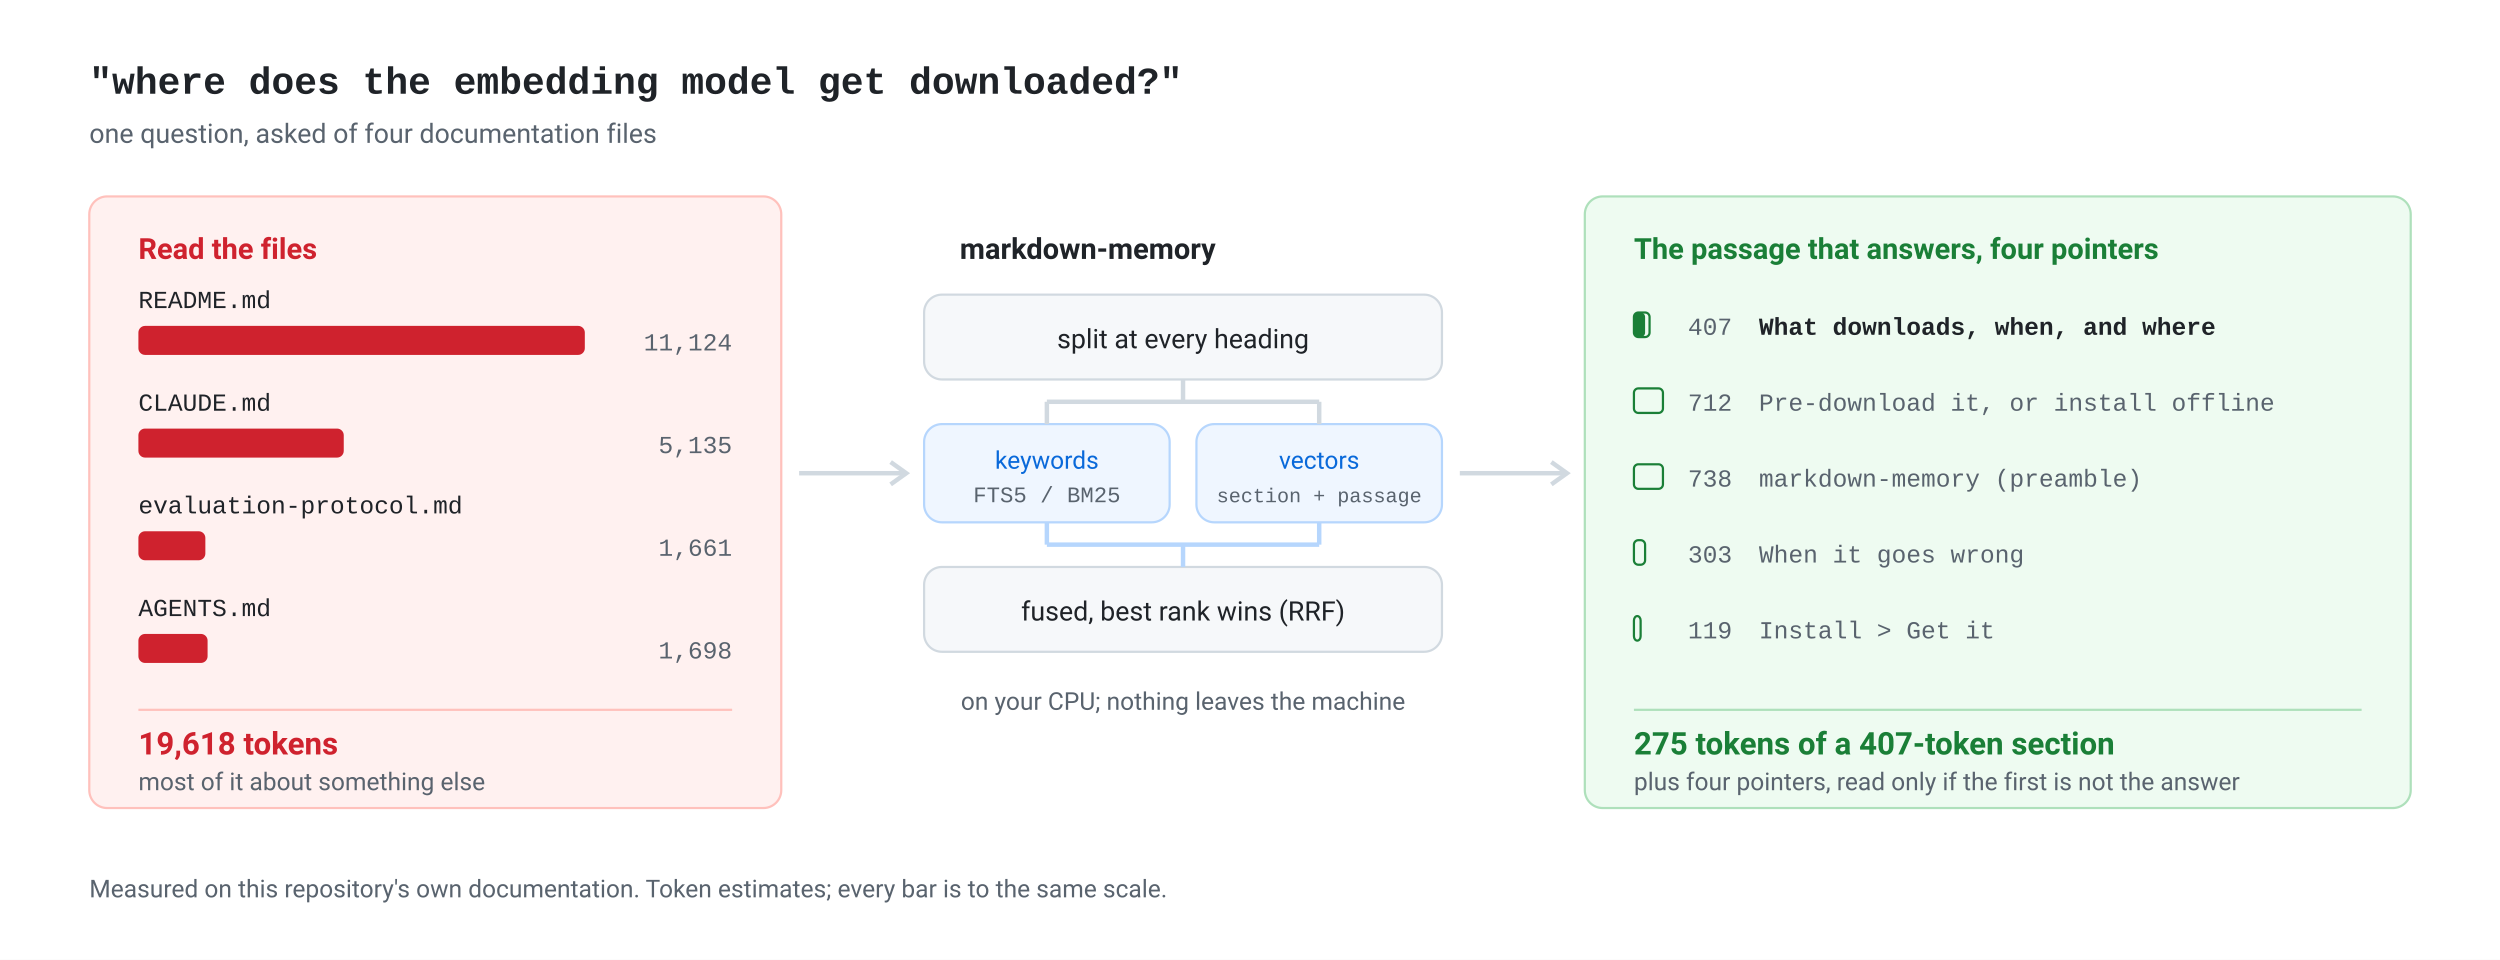
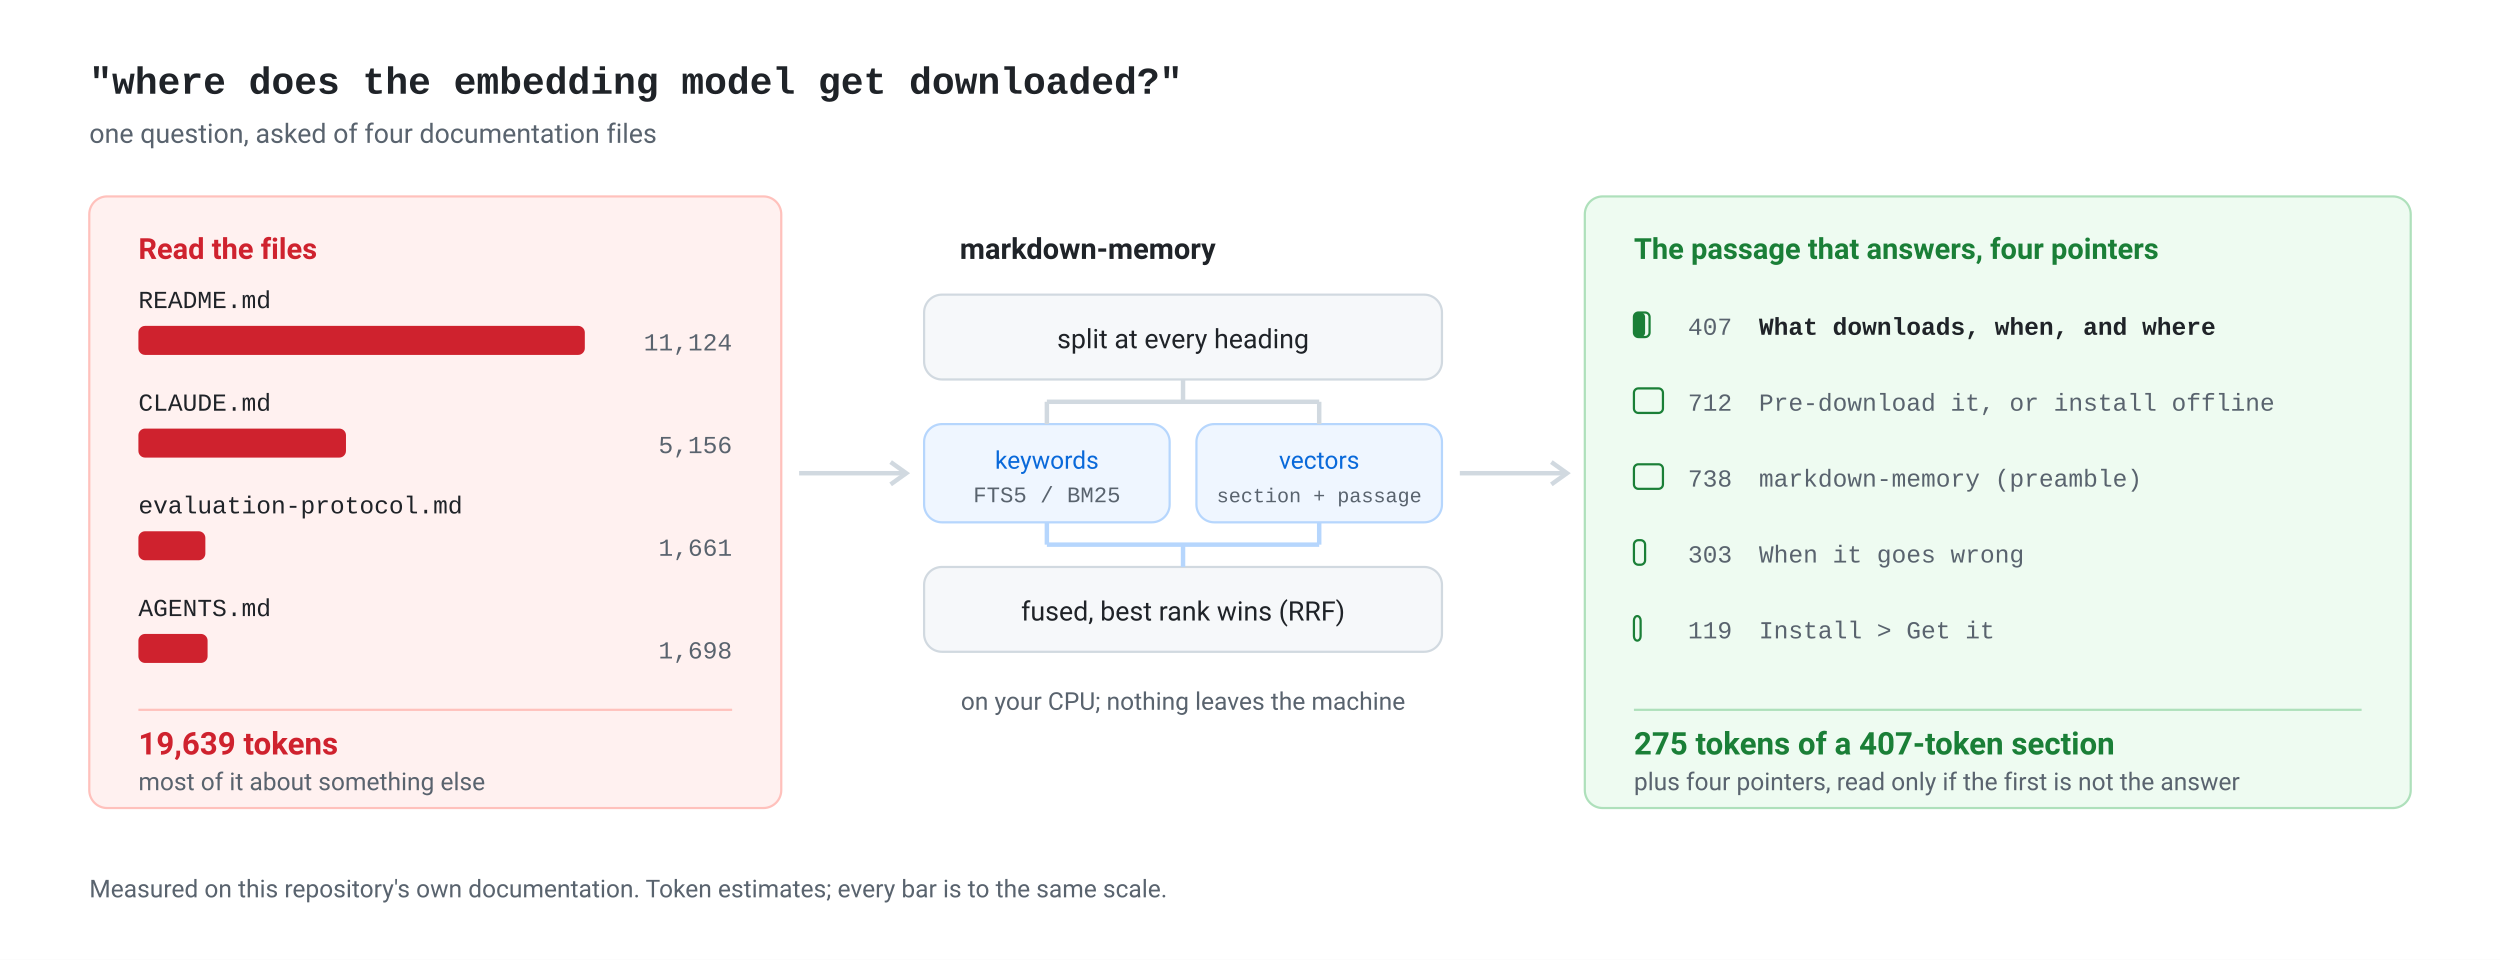
- <svg xmlns="http://www.w3.org/2000/svg" viewBox="0 0 1120 430" width="1120" height="430" role="img" aria-label="One question: reading four whole files costs 19,618 tokens; markdown-memory returns the passage that answers, 275 tokens of a 407-token section, with four pointers to the rest.">
+ <svg xmlns="http://www.w3.org/2000/svg" viewBox="0 0 1120 430" width="1120" height="430" role="img" aria-label="One question: reading four whole files costs 19,639 tokens; markdown-memory returns the passage that answers, 275 tokens of a 407-token section, with four pointers to the rest.">
  <rect width="1120" height="430" fill="#ffffff" />
  <text x="40" y="42" font-family="ui-monospace,SFMono-Regular,Menlo,Consolas,'Liberation Mono',monospace" font-size="17" font-weight="600" fill="#1f2328" text-anchor="start">"where does the embedding model get downloaded?"</text>
  <text x="40" y="64" font-family="ui-sans-serif,-apple-system,BlinkMacSystemFont,'Segoe UI',Roboto,'Helvetica Neue',Arial,sans-serif" font-size="12" font-weight="400" fill="#59636e" text-anchor="start">one question, asked of four documentation files</text>
  <rect x="40" y="88" width="310" height="274" rx="8" fill="#fff1f0" stroke="#ffc1bc" stroke-width="1" />
  <text x="62" y="116" font-family="ui-sans-serif,-apple-system,BlinkMacSystemFont,'Segoe UI',Roboto,'Helvetica Neue',Arial,sans-serif" font-size="13" font-weight="600" fill="#cf222e" text-anchor="start">Read the files</text>
  <text x="62" y="138" font-family="ui-monospace,SFMono-Regular,Menlo,Consolas,'Liberation Mono',monospace" font-size="11" font-weight="400" fill="#1f2328" text-anchor="start">README.md</text>
  <rect x="62" y="146" width="200" height="13" rx="3" fill="#cf222e" stroke="none" stroke-width="1" />
  <text x="328" y="157" font-family="ui-monospace,SFMono-Regular,Menlo,Consolas,'Liberation Mono',monospace" font-size="11" font-weight="400" fill="#59636e" text-anchor="end">11,124</text>
  <text x="62" y="184" font-family="ui-monospace,SFMono-Regular,Menlo,Consolas,'Liberation Mono',monospace" font-size="11" font-weight="400" fill="#1f2328" text-anchor="start">CLAUDE.md</text>
-   <rect x="62" y="192" width="92" height="13" rx="3" fill="#cf222e" stroke="none" stroke-width="1" />
-   <text x="328" y="203" font-family="ui-monospace,SFMono-Regular,Menlo,Consolas,'Liberation Mono',monospace" font-size="11" font-weight="400" fill="#59636e" text-anchor="end">5,135</text>
+   <rect x="62" y="192" width="93" height="13" rx="3" fill="#cf222e" stroke="none" stroke-width="1" />
+   <text x="328" y="203" font-family="ui-monospace,SFMono-Regular,Menlo,Consolas,'Liberation Mono',monospace" font-size="11" font-weight="400" fill="#59636e" text-anchor="end">5,156</text>
  <text x="62" y="230" font-family="ui-monospace,SFMono-Regular,Menlo,Consolas,'Liberation Mono',monospace" font-size="11" font-weight="400" fill="#1f2328" text-anchor="start">evaluation-protocol.md</text>
  <rect x="62" y="238" width="30" height="13" rx="3" fill="#cf222e" stroke="none" stroke-width="1" />
  <text x="328" y="249" font-family="ui-monospace,SFMono-Regular,Menlo,Consolas,'Liberation Mono',monospace" font-size="11" font-weight="400" fill="#59636e" text-anchor="end">1,661</text>
  <text x="62" y="276" font-family="ui-monospace,SFMono-Regular,Menlo,Consolas,'Liberation Mono',monospace" font-size="11" font-weight="400" fill="#1f2328" text-anchor="start">AGENTS.md</text>
  <rect x="62" y="284" width="31" height="13" rx="3" fill="#cf222e" stroke="none" stroke-width="1" />
  <text x="328" y="295" font-family="ui-monospace,SFMono-Regular,Menlo,Consolas,'Liberation Mono',monospace" font-size="11" font-weight="400" fill="#59636e" text-anchor="end">1,698</text>
  <path d="M62 318 L328 318" stroke="#ffc1bc" stroke-width="1" />
-   <text x="62" y="338" font-family="ui-sans-serif,-apple-system,BlinkMacSystemFont,'Segoe UI',Roboto,'Helvetica Neue',Arial,sans-serif" font-size="14" font-weight="600" fill="#cf222e" text-anchor="start">19,618 tokens</text>
+   <text x="62" y="338" font-family="ui-sans-serif,-apple-system,BlinkMacSystemFont,'Segoe UI',Roboto,'Helvetica Neue',Arial,sans-serif" font-size="14" font-weight="600" fill="#cf222e" text-anchor="start">19,639 tokens</text>
  <text x="62" y="354" font-family="ui-sans-serif,-apple-system,BlinkMacSystemFont,'Segoe UI',Roboto,'Helvetica Neue',Arial,sans-serif" font-size="11" font-weight="400" fill="#59636e" text-anchor="start">most of it about something else</text>
  <text x="430" y="116" font-family="ui-sans-serif,-apple-system,BlinkMacSystemFont,'Segoe UI',Roboto,'Helvetica Neue',Arial,sans-serif" font-size="13" font-weight="600" fill="#1f2328" text-anchor="start">markdown-memory</text>
  <rect x="414" y="132" width="232" height="38" rx="8" fill="#f6f8fa" stroke="#d1d9e0" stroke-width="1" />
  <text x="530" y="156" font-family="ui-sans-serif,-apple-system,BlinkMacSystemFont,'Segoe UI',Roboto,'Helvetica Neue',Arial,sans-serif" font-size="12" font-weight="400" fill="#1f2328" text-anchor="middle">split at every heading</text>
  <rect x="414" y="190" width="110" height="44" rx="8" fill="#eff6ff" stroke="#b6d6fd" stroke-width="1" />
  <text x="469" y="210" font-family="ui-sans-serif,-apple-system,BlinkMacSystemFont,'Segoe UI',Roboto,'Helvetica Neue',Arial,sans-serif" font-size="11" font-weight="400" fill="#0969da" text-anchor="middle">keywords</text>
  <text x="469" y="225" font-family="ui-monospace,SFMono-Regular,Menlo,Consolas,'Liberation Mono',monospace" font-size="10" font-weight="400" fill="#59636e" text-anchor="middle">FTS5 / BM25</text>
  <rect x="536" y="190" width="110" height="44" rx="8" fill="#eff6ff" stroke="#b6d6fd" stroke-width="1" />
  <text x="591" y="210" font-family="ui-sans-serif,-apple-system,BlinkMacSystemFont,'Segoe UI',Roboto,'Helvetica Neue',Arial,sans-serif" font-size="11" font-weight="400" fill="#0969da" text-anchor="middle">vectors</text>
  <text x="591" y="225" font-family="ui-monospace,SFMono-Regular,Menlo,Consolas,'Liberation Mono',monospace" font-size="9" font-weight="400" fill="#59636e" text-anchor="middle">section + passage</text>
  <rect x="414" y="254" width="232" height="38" rx="8" fill="#f6f8fa" stroke="#d1d9e0" stroke-width="1" />
  <text x="530" y="278" font-family="ui-sans-serif,-apple-system,BlinkMacSystemFont,'Segoe UI',Roboto,'Helvetica Neue',Arial,sans-serif" font-size="12" font-weight="400" fill="#1f2328" text-anchor="middle">fused, best rank wins (RRF)</text>
  <path d="M530 170 L530 180 M469 180 L591 180 M469 180 L469 190 M591 180 L591 190" stroke="#d1d9e0" stroke-width="2" fill="none" />
  <path d="M469 234 L469 244 M591 234 L591 244 M469 244 L591 244 M530 244 L530 254" stroke="#b6d6fd" stroke-width="2" fill="none" />
  <text x="530" y="318" font-family="ui-sans-serif,-apple-system,BlinkMacSystemFont,'Segoe UI',Roboto,'Helvetica Neue',Arial,sans-serif" font-size="11" font-weight="400" fill="#59636e" text-anchor="middle">on your CPU; nothing leaves the machine</text>
  <path d="M358 212 L406 212" stroke="#d1d9e0" stroke-width="2" fill="none" />
  <path d="M399 207 L406 212 L399 217" fill="none" stroke="#d1d9e0" stroke-width="2" />
  <path d="M654 212 L702 212" stroke="#d1d9e0" stroke-width="2" fill="none" />
  <path d="M695 207 L702 212 L695 217" fill="none" stroke="#d1d9e0" stroke-width="2" />
  <rect x="710" y="88" width="370" height="274" rx="8" fill="#eefbf1" stroke="#aee0bb" stroke-width="1" />
  <text x="732" y="116" font-family="ui-sans-serif,-apple-system,BlinkMacSystemFont,'Segoe UI',Roboto,'Helvetica Neue',Arial,sans-serif" font-size="13" font-weight="600" fill="#1a7f37" text-anchor="start">The passage that answers, four pointers</text>
  <rect x="732" y="140" width="7" height="11" rx="2" fill="none" stroke="#1a7f37" stroke-width="1" />
  <rect x="732" y="140" width="5" height="11" rx="2" fill="#1a7f37" stroke="none" stroke-width="1" />
  <text x="776" y="150" font-family="ui-monospace,SFMono-Regular,Menlo,Consolas,'Liberation Mono',monospace" font-size="11" font-weight="400" fill="#59636e" text-anchor="end">407</text>
  <text x="788" y="150" font-family="ui-monospace,SFMono-Regular,Menlo,Consolas,'Liberation Mono',monospace" font-size="11" font-weight="600" fill="#1f2328" text-anchor="start">What downloads, when, and where</text>
  <rect x="732" y="174" width="13" height="11" rx="2" fill="none" stroke="#1a7f37" stroke-width="1" />
  <text x="776" y="184" font-family="ui-monospace,SFMono-Regular,Menlo,Consolas,'Liberation Mono',monospace" font-size="11" font-weight="400" fill="#59636e" text-anchor="end">712</text>
  <text x="788" y="184" font-family="ui-monospace,SFMono-Regular,Menlo,Consolas,'Liberation Mono',monospace" font-size="11" font-weight="400" fill="#59636e" text-anchor="start">Pre-download it, or install offline</text>
  <rect x="732" y="208" width="13" height="11" rx="2" fill="none" stroke="#1a7f37" stroke-width="1" />
  <text x="776" y="218" font-family="ui-monospace,SFMono-Regular,Menlo,Consolas,'Liberation Mono',monospace" font-size="11" font-weight="400" fill="#59636e" text-anchor="end">738</text>
  <text x="788" y="218" font-family="ui-monospace,SFMono-Regular,Menlo,Consolas,'Liberation Mono',monospace" font-size="11" font-weight="400" fill="#59636e" text-anchor="start">markdown-memory  (preamble)</text>
  <rect x="732" y="242" width="5" height="11" rx="2" fill="none" stroke="#1a7f37" stroke-width="1" />
  <text x="776" y="252" font-family="ui-monospace,SFMono-Regular,Menlo,Consolas,'Liberation Mono',monospace" font-size="11" font-weight="400" fill="#59636e" text-anchor="end">303</text>
  <text x="788" y="252" font-family="ui-monospace,SFMono-Regular,Menlo,Consolas,'Liberation Mono',monospace" font-size="11" font-weight="400" fill="#59636e" text-anchor="start">When it goes wrong</text>
  <rect x="732" y="276" width="3" height="11" rx="2" fill="none" stroke="#1a7f37" stroke-width="1" />
  <text x="776" y="286" font-family="ui-monospace,SFMono-Regular,Menlo,Consolas,'Liberation Mono',monospace" font-size="11" font-weight="400" fill="#59636e" text-anchor="end">119</text>
  <text x="788" y="286" font-family="ui-monospace,SFMono-Regular,Menlo,Consolas,'Liberation Mono',monospace" font-size="11" font-weight="400" fill="#59636e" text-anchor="start">Install &gt; Get it</text>
  <path d="M732 318 L1058 318" stroke="#aee0bb" stroke-width="1" />
  <text x="732" y="338" font-family="ui-sans-serif,-apple-system,BlinkMacSystemFont,'Segoe UI',Roboto,'Helvetica Neue',Arial,sans-serif" font-size="14" font-weight="600" fill="#1a7f37" text-anchor="start">275 tokens of a 407-token section</text>
  <text x="732" y="354" font-family="ui-sans-serif,-apple-system,BlinkMacSystemFont,'Segoe UI',Roboto,'Helvetica Neue',Arial,sans-serif" font-size="11" font-weight="400" fill="#59636e" text-anchor="start">plus four pointers, read only if the first is not the answer</text>
  <text x="40" y="402" font-family="ui-sans-serif,-apple-system,BlinkMacSystemFont,'Segoe UI',Roboto,'Helvetica Neue',Arial,sans-serif" font-size="11" font-weight="400" fill="#59636e" text-anchor="start">Measured on this repository's own documentation. Token estimates; every bar is to the same scale.</text>
</svg>
